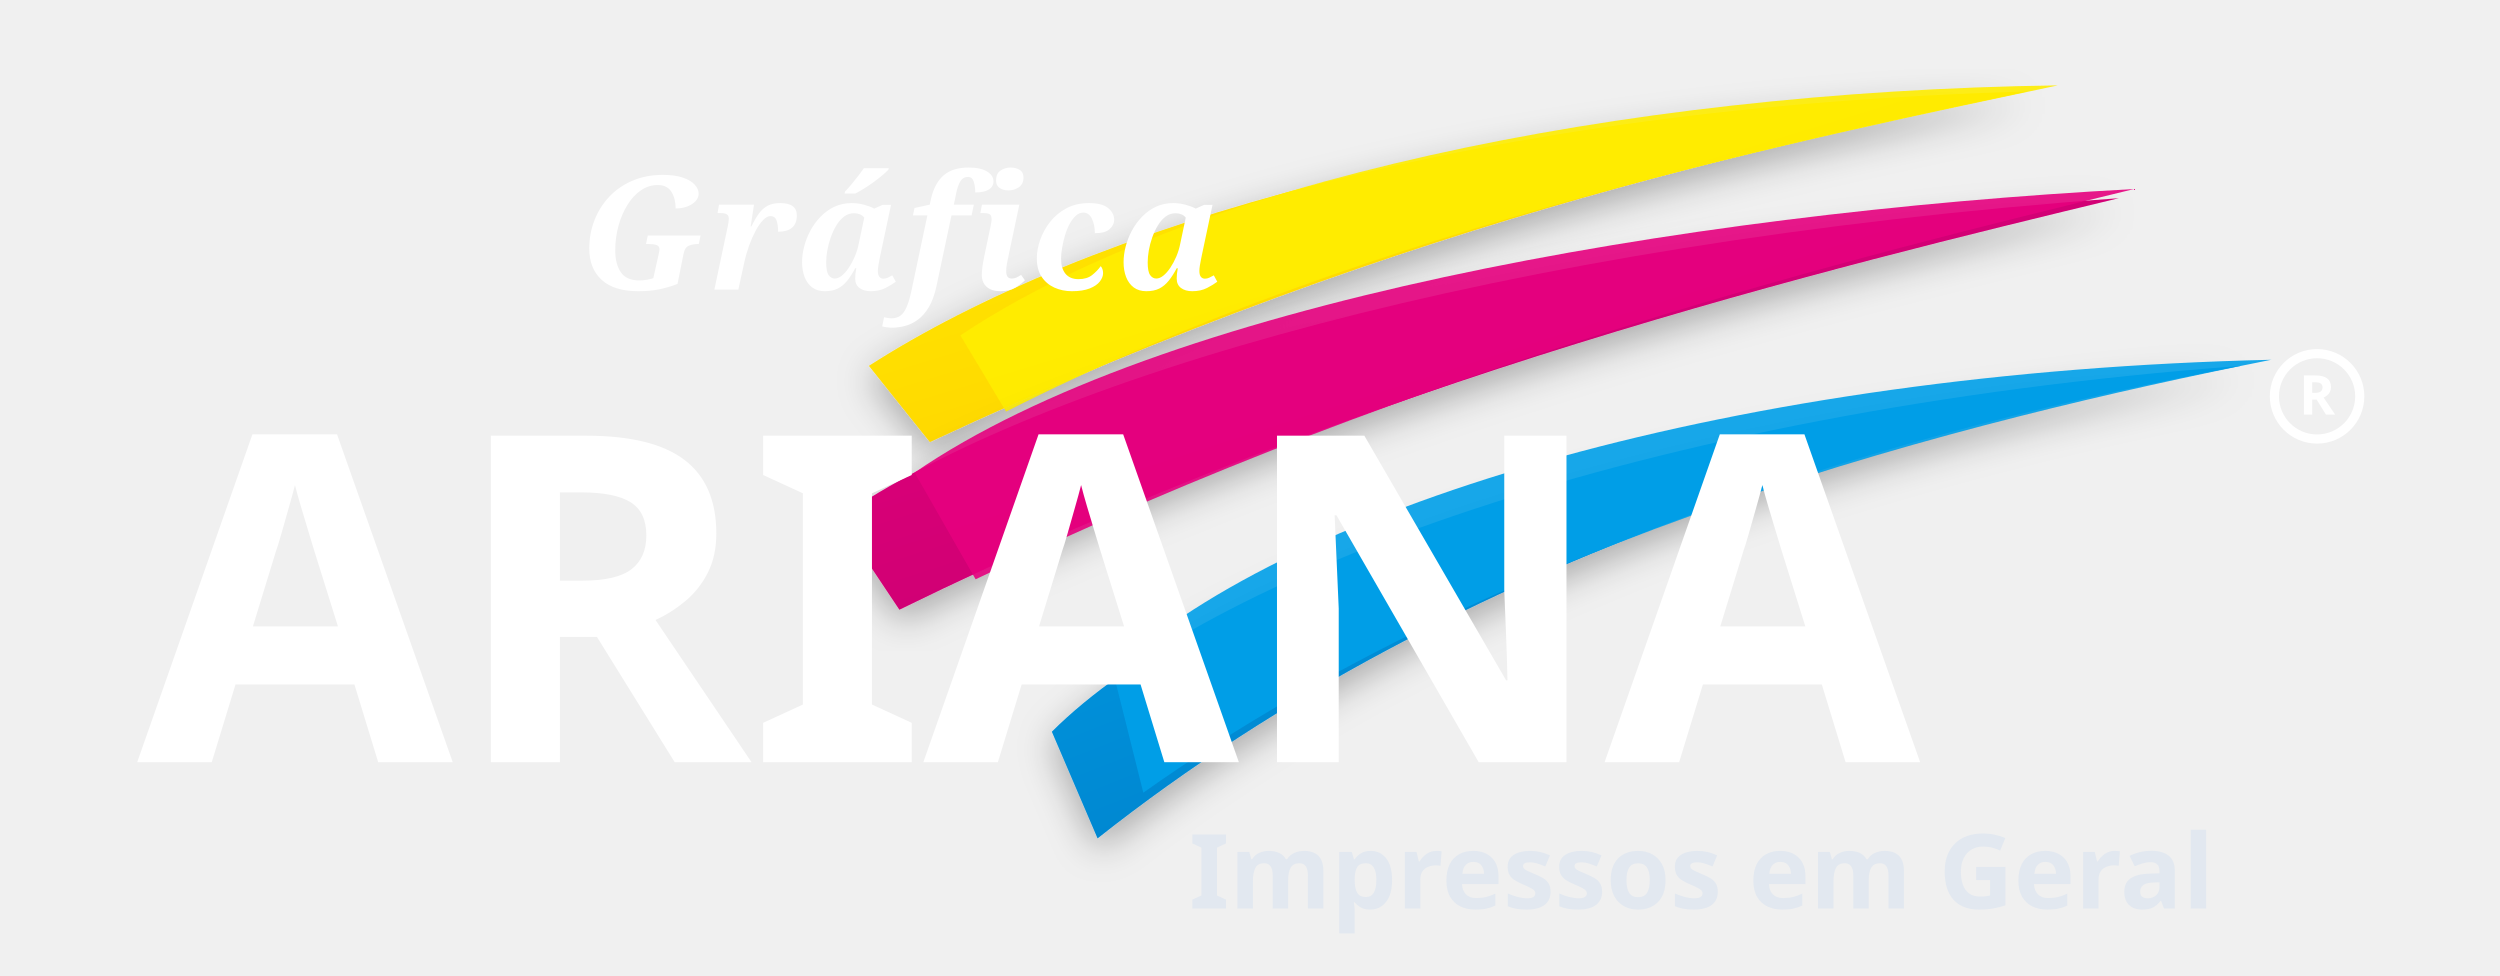
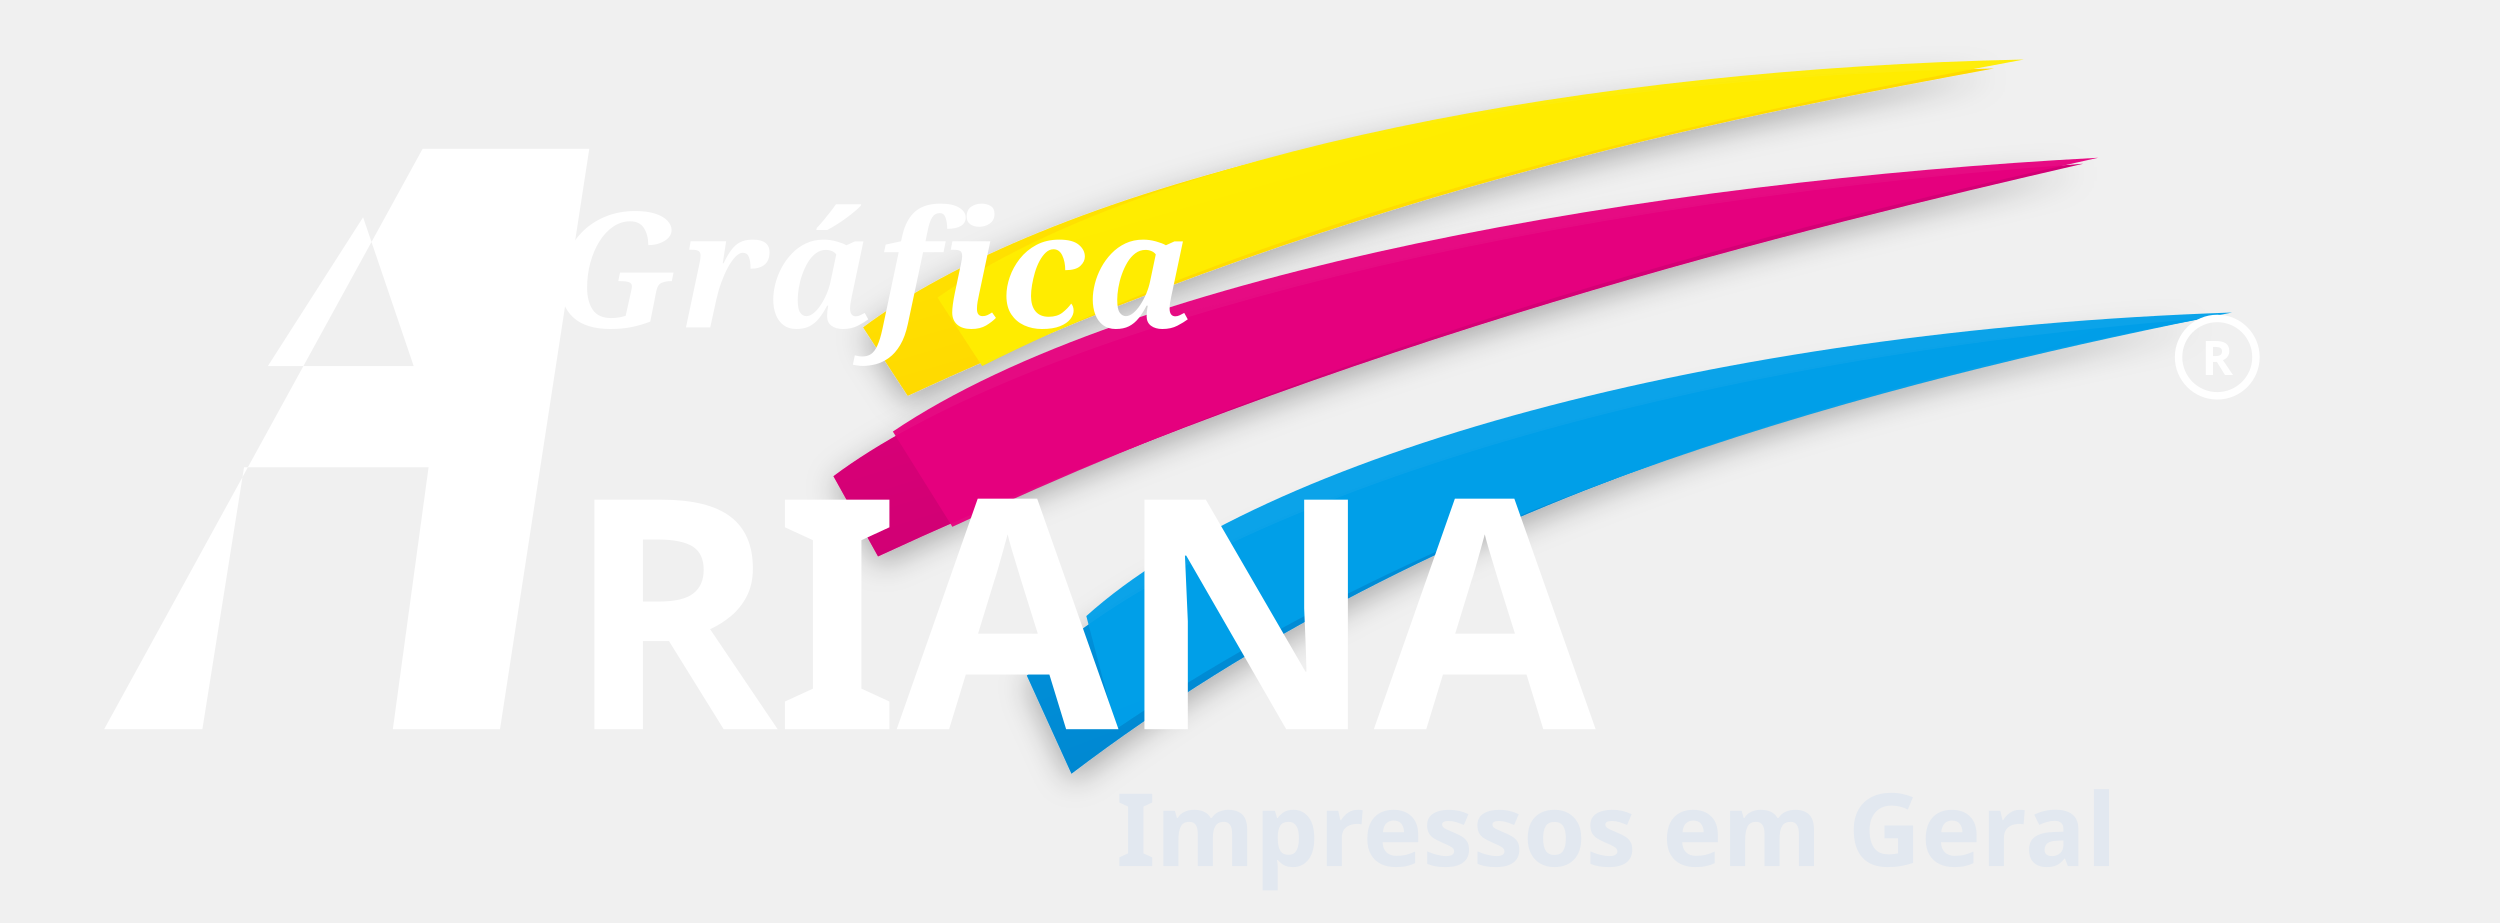
- <svg xmlns="http://www.w3.org/2000/svg" viewBox="0 0 820 320" width="100%" height="100%">
+ <svg xmlns="http://www.w3.org/2000/svg" viewBox="0 0 840 310" width="100%" height="100%">
  <defs>
    <linearGradient id="yellowSwashW" x1="0%" y1="0%" x2="100%" y2="100%">
      <stop offset="0%" stop-color="#FFED00" />
      <stop offset="100%" stop-color="#FFC700" />
    </linearGradient>
    <linearGradient id="magentaSwashW" x1="0%" y1="0%" x2="100%" y2="100%">
      <stop offset="0%" stop-color="#E6007E" />
      <stop offset="100%" stop-color="#BE006B" />
    </linearGradient>
    <linearGradient id="cyanSwashW" x1="0%" y1="0%" x2="100%" y2="100%">
      <stop offset="0%" stop-color="#00A0E9" />
      <stop offset="100%" stop-color="#0072BC" />
    </linearGradient>
    <filter id="swashGlowW" x="-10%" y="-10%" width="120%" height="120%">
-       <feDropShadow dx="0" dy="4" stdDeviation="6" flood-color="#000" flood-opacity="0.3" />
+       <feDropShadow dx="0" dy="3" stdDeviation="5" flood-color="#000" flood-opacity="0.3" />
    </filter>
  </defs>
-   <g transform="translate(15, 10)">
-     <path d="M 270,110 C 340,65 470,25 650,20 C 580,35 450,60 290,135 Z" fill="url(#yellowSwashW)" filter="url(#swashGlowW)" />
-     <path d="M 300,100 C 375,50 515,20 660,18 C 585,34 435,64 315,125 Z" fill="#FFED00" opacity="0.9" />
-     <path d="M 260,160 C 325,115 475,70 680,55 C 585,78 435,114 280,190 Z" fill="url(#magentaSwashW)" filter="url(#swashGlowW)" />
-     <path d="M 285,145 C 365,90 535,60 685,52 C 595,74 455,108 305,180 Z" fill="#E6007E" opacity="0.9" />
-     <path d="M 330,230 C 380,180 520,125 720,110 C 615,130 465,170 345,265 Z" fill="url(#cyanSwashW)" filter="url(#swashGlowW)" />
-     <path d="M 350,210 C 410,155 555,112 730,108 C 630,128 480,165 360,250 Z" fill="#00A0E9" opacity="0.9" />
-     <text x="175" y="85" font-family="'Plus Jakarta Sans', 'Georgia', serif" font-weight="700" font-style="italic" font-size="52" fill="#FFFFFF" letter-spacing="1">Gráfica</text>
-     <text x="30" y="240" font-family="'Outfit', 'Arial Black', sans-serif" font-weight="900" font-size="150" fill="#FFFFFF" letter-spacing="-1">ARIANA</text>
-     <text x="375" y="288" font-family="'Plus Jakarta Sans', sans-serif" font-weight="700" font-size="34" fill="#E2E8F0" letter-spacing="0">Impressos em Geral</text>
-     <circle cx="745" cy="120" r="14" fill="none" stroke="#FFFFFF" stroke-width="3" />
-     <text x="745" y="126" font-family="'Outfit', sans-serif" font-weight="700" font-size="18" fill="#FFFFFF" text-anchor="middle">R</text>
+   <g transform="translate(10, 5)">
+     <path d="M 280,105 C 340,60 480,22 660,18 C 585,32 450,56 295,128 Z" fill="url(#yellowSwashW)" filter="url(#swashGlowW)" />
+     <path d="M 305,95 C 375,46 525,18 670,15 C 590,30 440,58 320,118 Z" fill="#FFED00" opacity="0.95" />
+     <path d="M 270,155 C 330,110 485,65 690,50 C 595,72 445,108 285,182 Z" fill="url(#magentaSwashW)" filter="url(#swashGlowW)" />
+     <path d="M 290,140 C 370,86 545,56 695,48 C 605,68 460,102 310,172 Z" fill="#E6007E" opacity="0.95" />
+     <path d="M 335,222 C 385,172 530,118 730,102 C 625,122 475,160 350,255 Z" fill="url(#cyanSwashW)" filter="url(#swashGlowW)" />
+     <path d="M 355,202 C 415,148 565,106 740,100 C 640,120 490,155 365,240 Z" fill="#00A0E9" opacity="0.95" />
+     <text x="175" y="105" font-family="'Plus Jakarta Sans', 'Georgia', serif" font-weight="700" font-style="italic" font-size="54" fill="#FFFFFF" letter-spacing="0.5">Gráfica</text>
+     <path d="M 25,240 L 132,45 L 188,45 L 158,240 L 122,240 L 134,152 L 72,152 L 58,240 Z M 80,118 L 129,118 L 112,68 Z" fill="#FFFFFF" />
+     <text x="180" y="240" font-family="'Outfit', 'Arial Black', sans-serif" font-weight="900" font-size="108" fill="#FFFFFF" letter-spacing="-1">RIANA</text>
+     <text x="365" y="286" font-family="'Plus Jakarta Sans', sans-serif" font-weight="700" font-size="34" fill="#E2E8F0" letter-spacing="0">Impressos em Geral</text>
+     <circle cx="735" cy="115" r="13" fill="none" stroke="#FFFFFF" stroke-width="2.5" />
+     <text x="735" y="121" font-family="'Outfit', sans-serif" font-weight="700" font-size="16" fill="#FFFFFF" text-anchor="middle">R</text>
  </g>
</svg>
